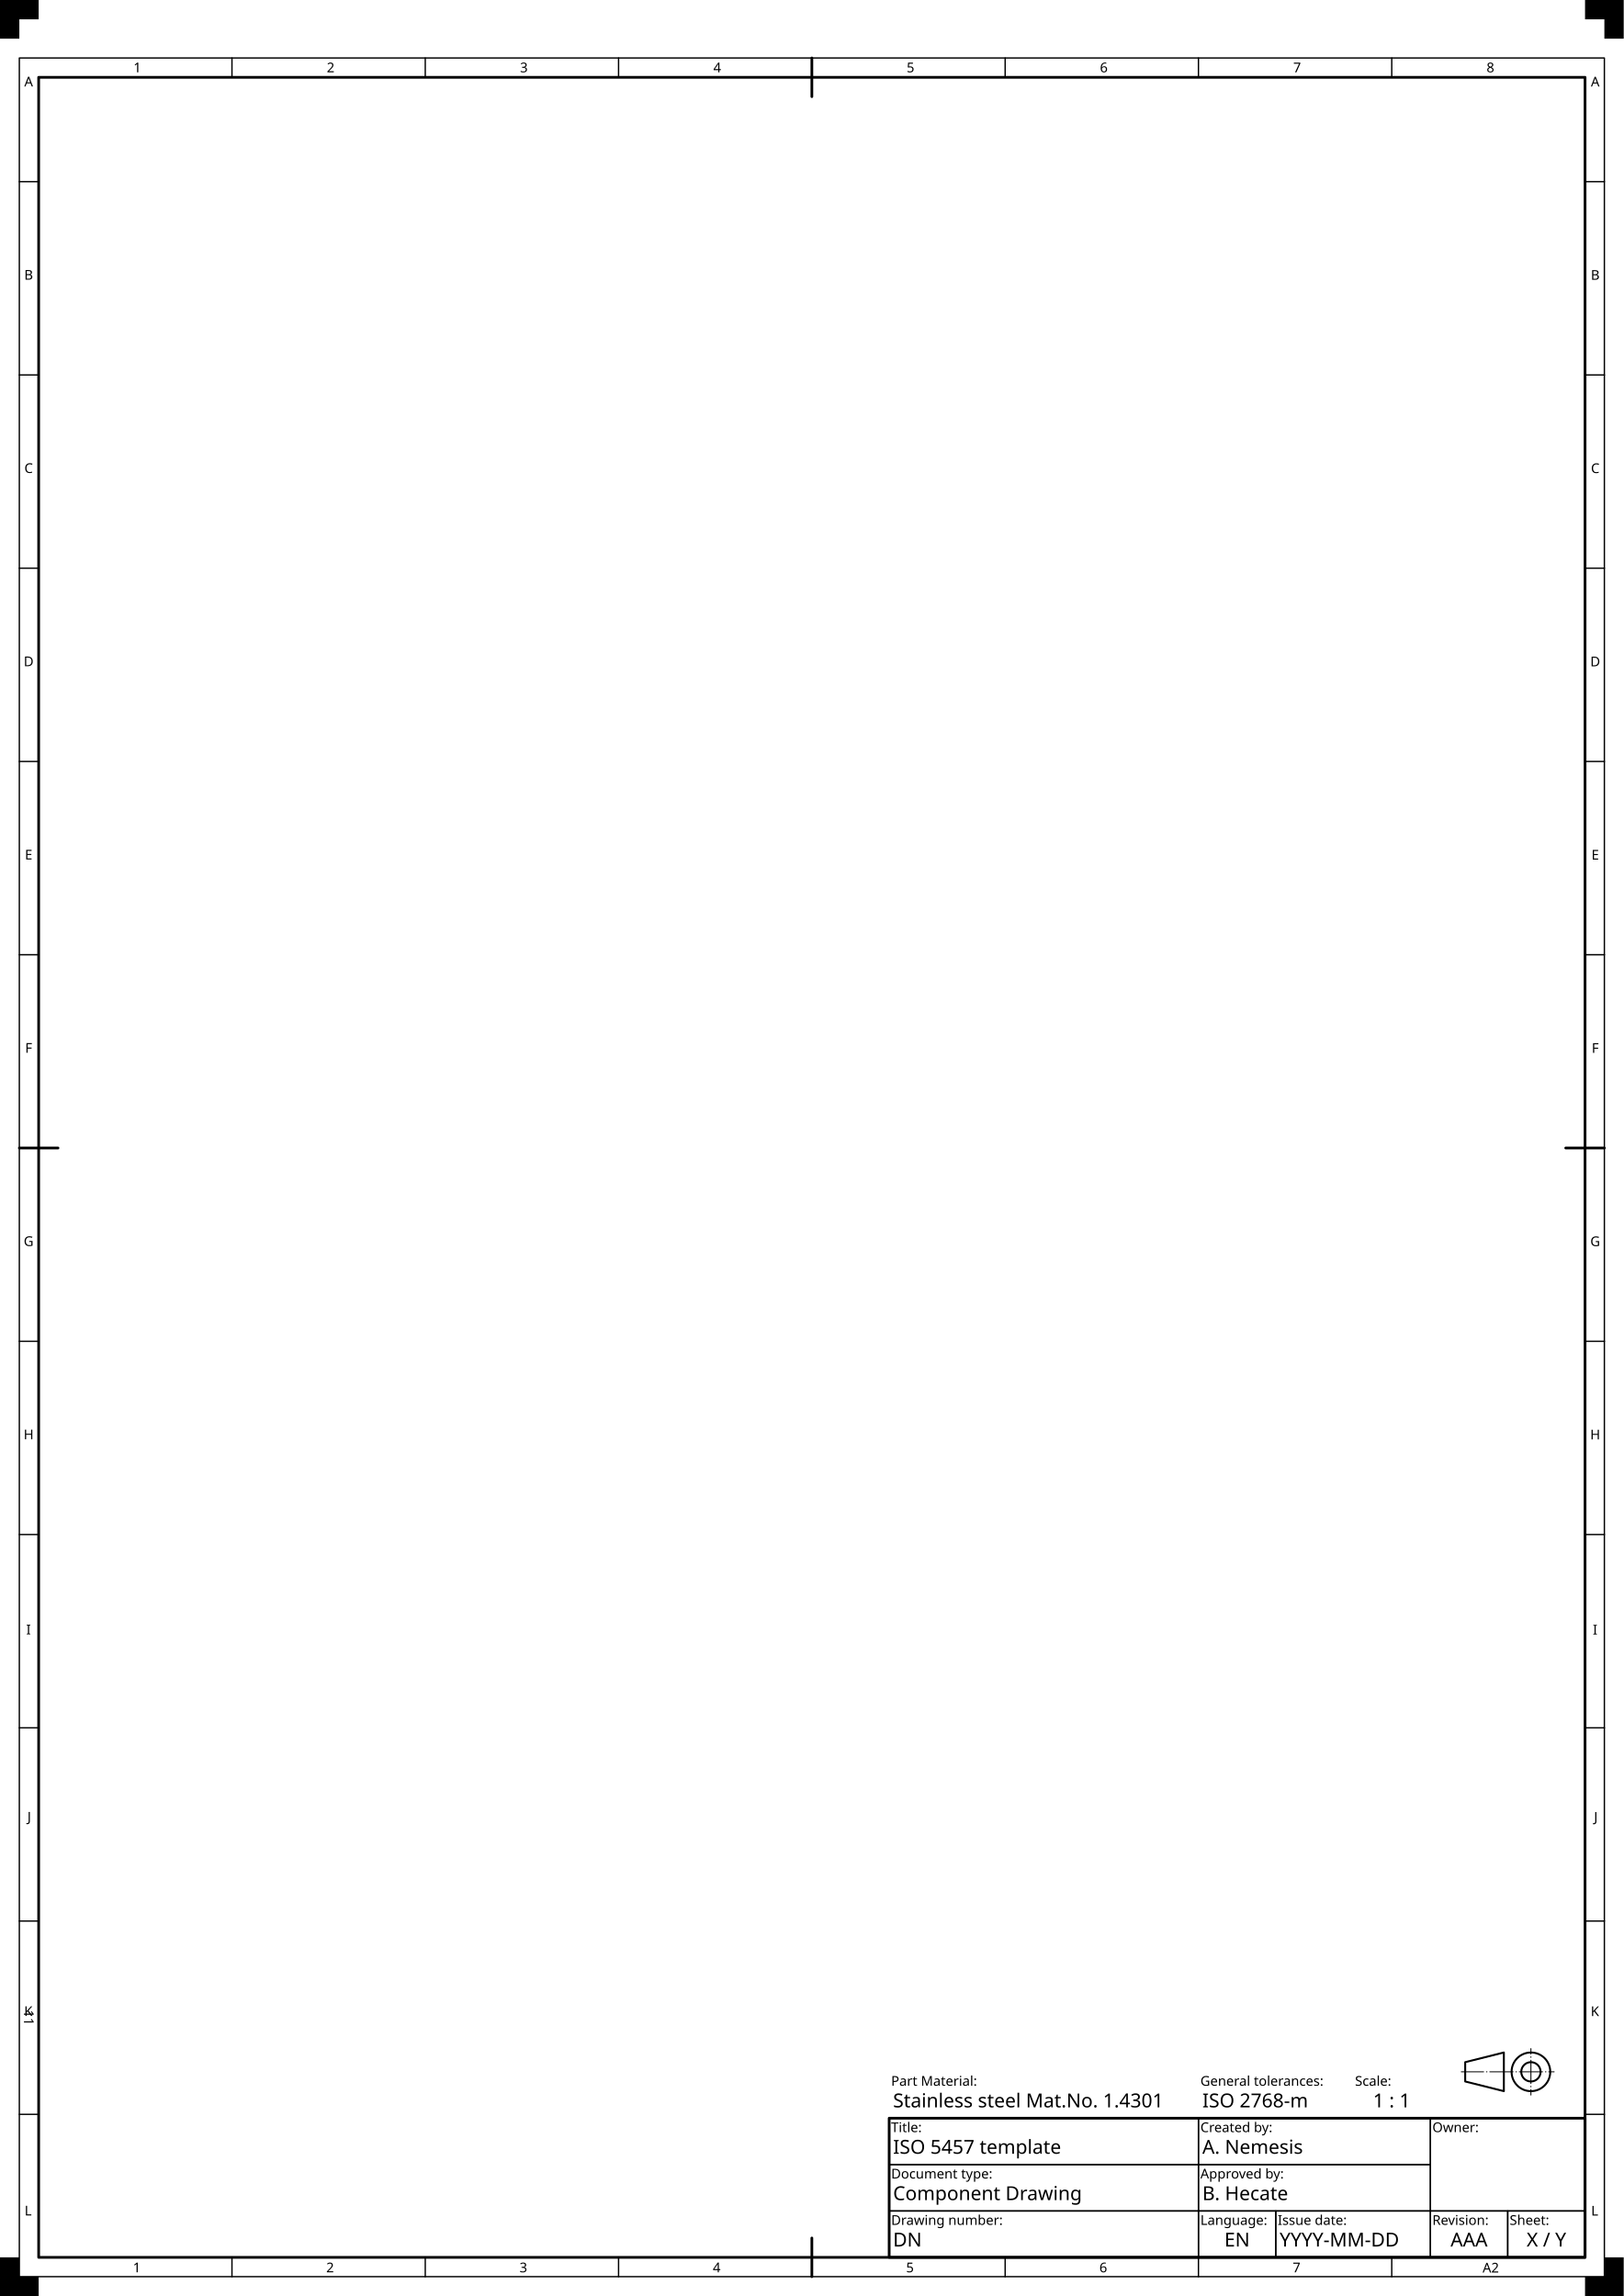
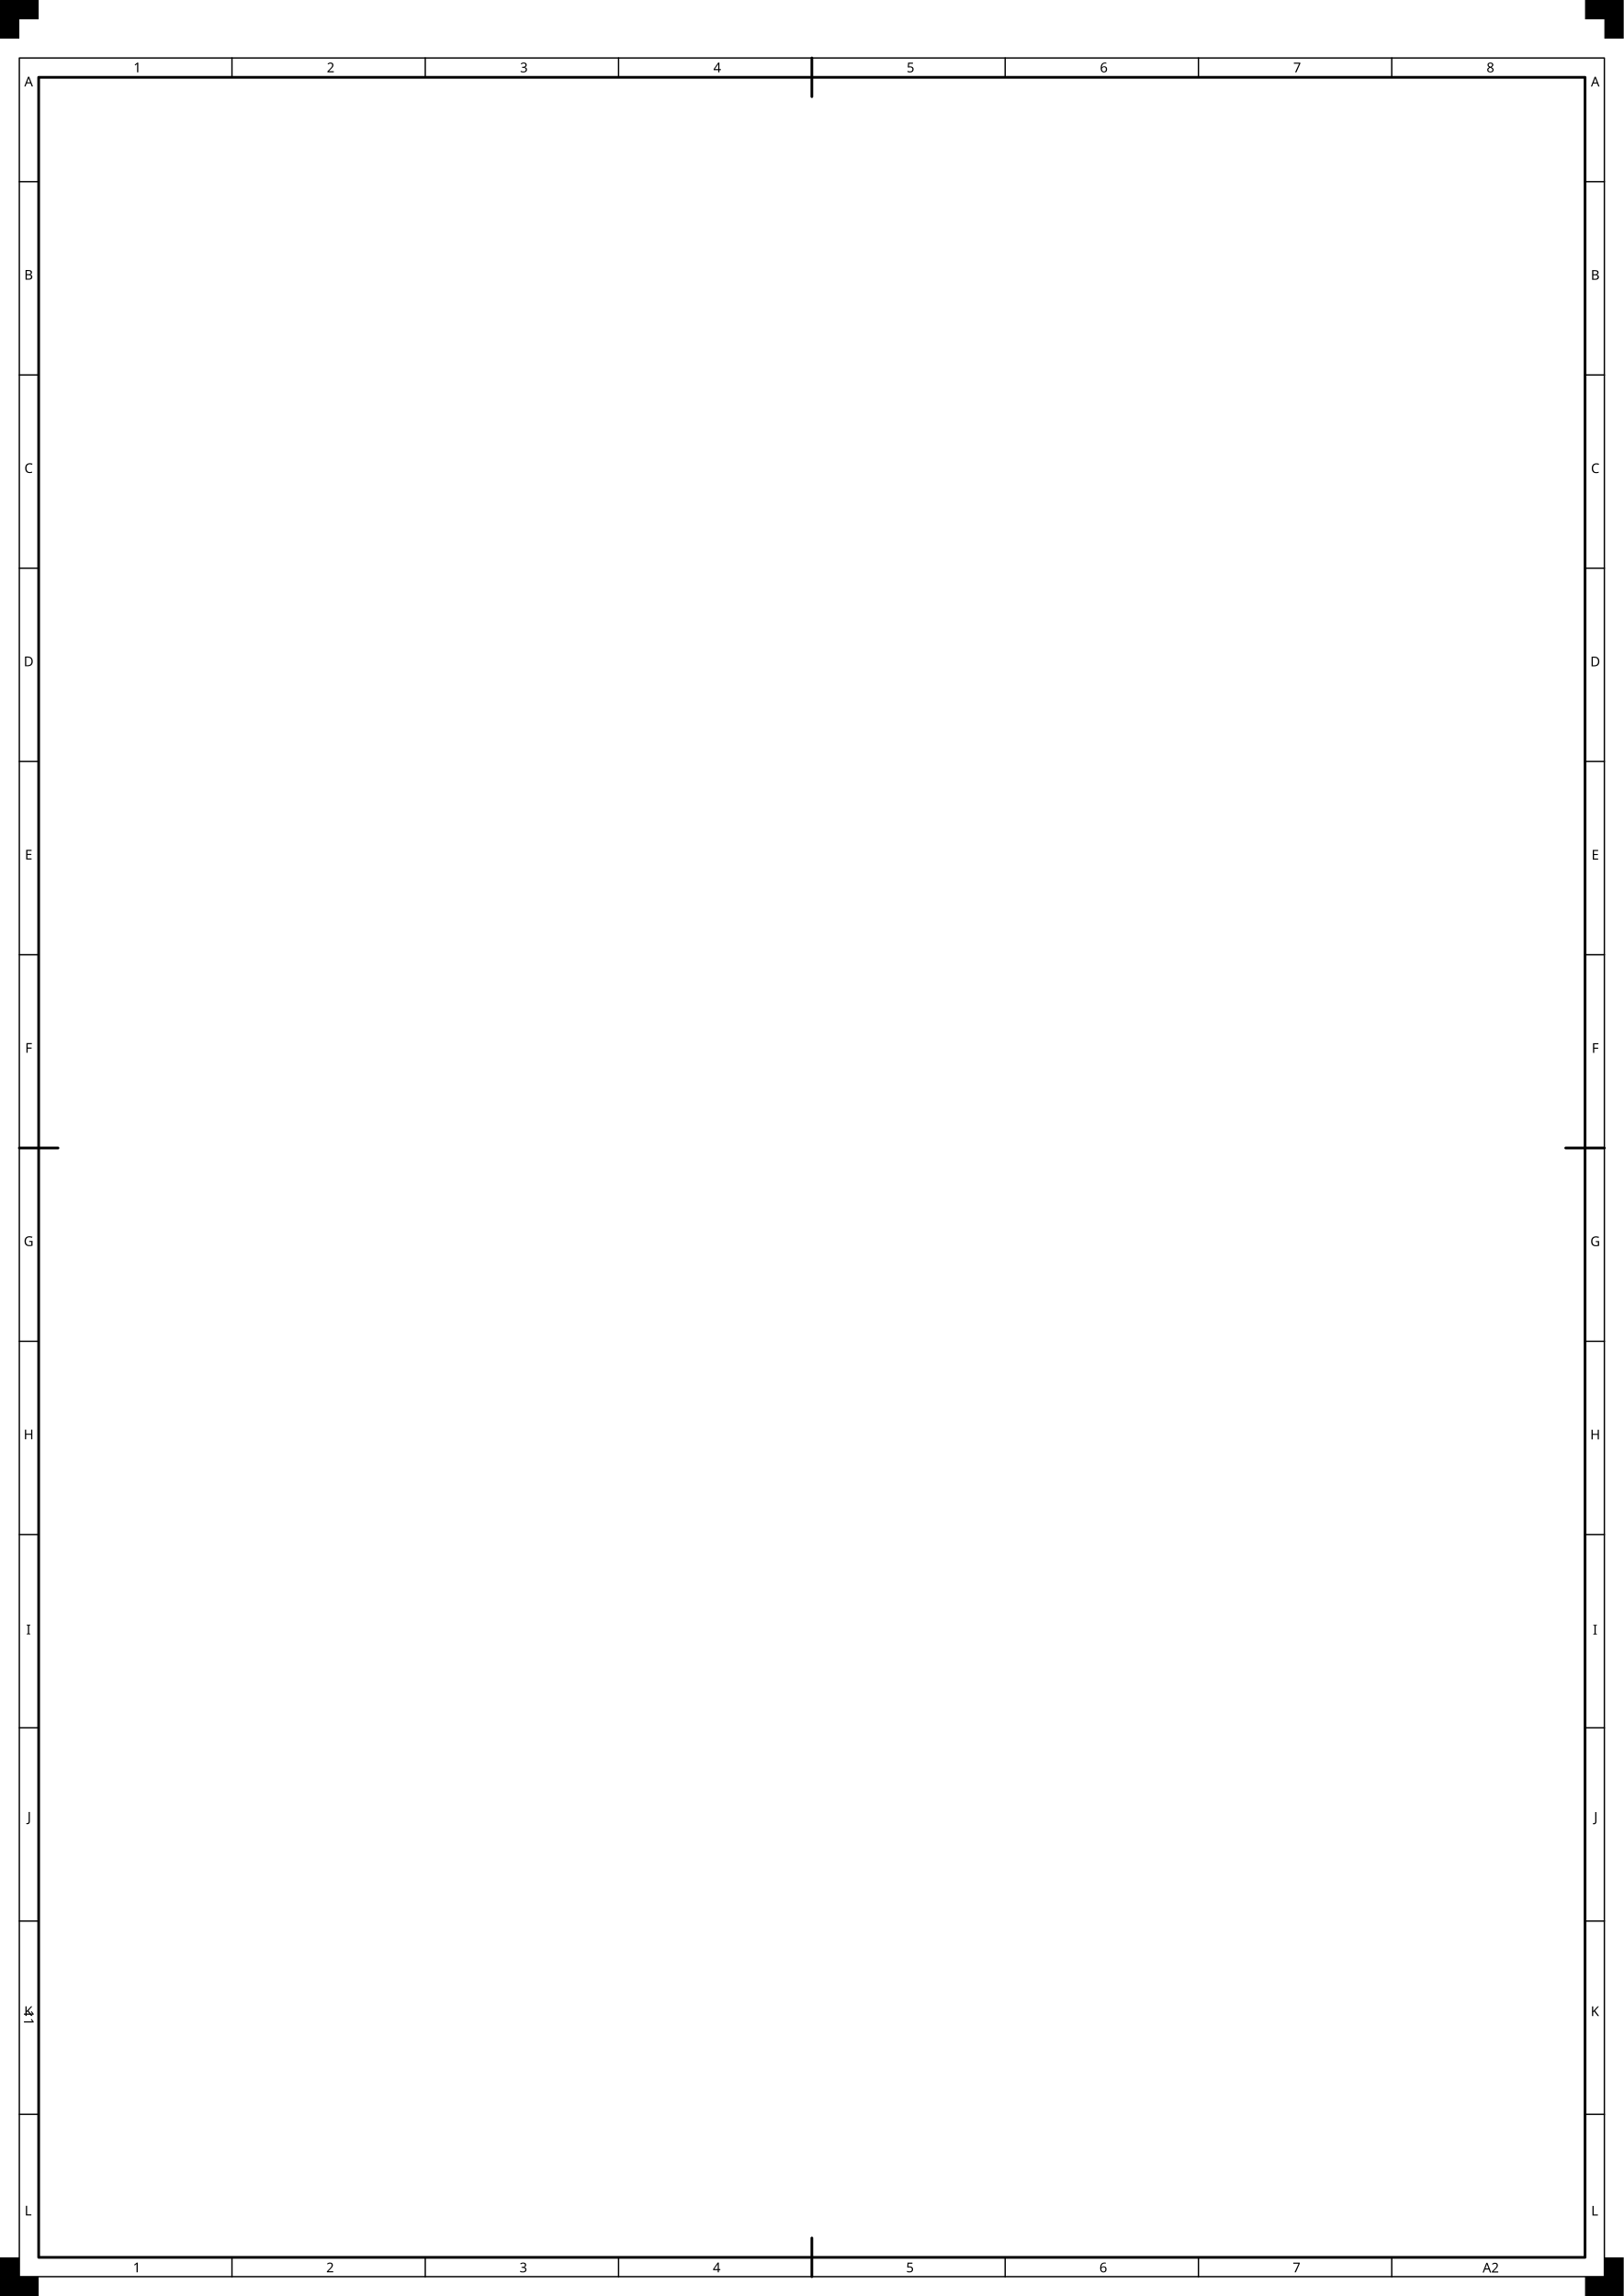
- <svg xmlns="http://www.w3.org/2000/svg" xmlns:ns1="https://www.freecad.org/wiki/index.php?title=Svg_Namespace" width="420mm" height="594mm" viewBox="0 0 420 594" version="1.1" id="svg">
+ <svg xmlns="http://www.w3.org/2000/svg" width="420mm" height="594mm" viewBox="0 0 420 594" version="1.1" id="svg">
  <defs id="defs20" />
  <rect id="drawing_space_frame" x="20.001" y="-410.001" width="564" height="400" style="fill:none;stroke:#000000;stroke-width:0.7;stroke-linecap:round;stroke-linejoin:round" transform="rotate(90)" />
  <g id="centring_marks" style="fill:none;stroke:#000000;stroke-width:0.7;stroke-linecap:round" transform="rotate(90,210.0003,210.001)">
    <path id="top_centering" d="M 297,5 V 15" />
    <path id="right_centering" d="M 589,210 H 579" />
    <path id="bottom_centering" d="M 297,415 V 405" />
    <path id="left_centering" d="M 15,210 H 25" />
  </g>
  <g id="grid_reference_borders" style="fill:none;stroke:#000000;stroke-width:0.35;stroke-linecap:round;stroke-linejoin:round" transform="rotate(90,210.0003,210.001)">
    <rect id="grid_reference_border" x="15" y="5" width="574" height="410" />
    <path id="upper_border_1" d="m 47,5 v 5" />
    <path id="upper_border_2" d="m 97,5 v 5" />
    <path id="upper_border_3" d="m 147,5 v 5" />
    <path id="upper_border_4" d="m 197,5 v 5" />
    <path id="upper_border_5" d="m 247,5 v 5" />
    <path id="upper_border_7" d="m 347,5 v 5" />
    <path id="upper_border_8" d="m 397,5 v 5" />
    <path id="upper_border_9" d="m 447,5 v 5" />
    <path id="upper_border_10" d="m 497,5 v 5" />
    <path id="upper_border_11" d="m 547,5 v 5" />
    <path id="right_border_1" d="m 589,60 h -5" />
    <path id="right_border_2" d="m 589,110 h -5" />
    <path id="right_border_3" d="m 589,160 h -5" />
    <path id="right_border_5" d="m 589,260 h -5" />
    <path id="right_border_6" d="m 589,310 h -5" />
    <path id="right_border_7" d="m 589,360 h -5" />
    <path id="lower_border_1" d="m 47,415 v -5" />
    <path id="lower_border_2" d="m 97,415 v -5" />
    <path id="lower_border_3" d="m 147,415 v -5" />
    <path id="lower_border_4" d="m 197,415 v -5" />
    <path id="lower_border_5" d="m 247,415 v -5" />
    <path id="lower_border_7" d="m 347,415 v -5" />
    <path id="lower_border_8" d="m 397,415 v -5" />
    <path id="lower_border_9" d="m 447,415 v -5" />
    <path id="lower_border_10" d="m 497,415 v -5" />
    <path id="lower_border_11" d="m 547,415 v -5" />
    <path id="left_border_1" d="m 15,60 h 5" />
    <path id="left_border_2" d="m 15,110 h 5" />
    <path id="left_border_3" d="m 15,160 h 5" />
    <path id="left_border_5" d="m 15,260 h 5" />
    <path id="left_border_6" d="m 15,310 h 5" />
    <path id="left_border_7" d="m 15,360 h 5" />
  </g>
  <text id="upper_marker_1" x="35.526" y="18.706" style="font-size:3.5px;font-family:osifont;text-align:center;text-anchor:middle;fill:#000000;stroke:none">1</text>
  <text id="upper_marker_2" x="85.526" y="18.706" style="font-size:3.5px;font-family:osifont;text-align:center;text-anchor:middle;fill:#000000;stroke:none">2</text>
  <text id="upper_marker_3" x="135.526" y="18.706" style="font-size:3.5px;font-family:osifont;text-align:center;text-anchor:middle;fill:#000000;stroke:none">3</text>
  <text id="upper_marker_4" x="185.526" y="18.706" style="font-size:3.5px;font-family:osifont;text-align:center;text-anchor:middle;fill:#000000;stroke:none">4</text>
  <text id="upper_marker_5" x="235.526" y="18.706" style="font-size:3.5px;font-family:osifont;text-align:center;text-anchor:middle;fill:#000000;stroke:none">5</text>
  <text id="upper_marker_6" x="285.526" y="18.706" style="font-size:3.5px;font-family:osifont;text-align:center;text-anchor:middle;fill:#000000;stroke:none">6</text>
  <text id="upper_marker_7" x="335.526" y="18.706" style="font-size:3.5px;font-family:osifont;text-align:center;text-anchor:middle;fill:#000000;stroke:none">7</text>
  <text id="upper_marker_8" x="385.526" y="18.706" style="font-size:3.5px;font-family:osifont;text-align:center;text-anchor:middle;fill:#000000;stroke:none">8</text>
  <text id="upper_marker_1-0" x="35.383" y="587.875" style="font-size:3.5px;font-family:osifont;text-align:center;text-anchor:middle;fill:#000000;stroke:none">1</text>
  <text id="upper_marker_2-9" x="85.383" y="587.875" style="font-size:3.5px;font-family:osifont;text-align:center;text-anchor:middle;fill:#000000;stroke:none">2</text>
  <text id="upper_marker_3-4" x="135.383" y="587.875" style="font-size:3.5px;font-family:osifont;text-align:center;text-anchor:middle;fill:#000000;stroke:none">3</text>
  <text id="upper_marker_4-8" x="185.383" y="587.875" style="font-size:3.5px;font-family:osifont;text-align:center;text-anchor:middle;fill:#000000;stroke:none">4</text>
  <text id="upper_marker_5-8" x="235.383" y="587.875" style="font-size:3.5px;font-family:osifont;text-align:center;text-anchor:middle;fill:#000000;stroke:none">5</text>
  <text id="upper_marker_6-2" x="285.383" y="587.875" style="font-size:3.5px;font-family:osifont;text-align:center;text-anchor:middle;fill:#000000;stroke:none">6</text>
  <text id="upper_marker_7-4" x="335.383" y="587.875" style="font-size:3.5px;font-family:osifont;text-align:center;text-anchor:middle;fill:#000000;stroke:none">7</text>
  <text id="lower_marker_11" x="522.001" y="-6.201" transform="rotate(90)" style="font-size:3.5px;font-family:osifont;text-align:center;text-anchor:middle;fill:#000000;stroke:none">11</text>
  <text id="lower_marker_12" x="385.621" y="587.925" style="font-size:3.5px;font-family:osifont;text-align:center;text-anchor:middle;fill:#000000;stroke:none">A2</text>
  <text id="left_marker_1" x="412.63" y="22.385" style="font-size:3.5px;font-family:osifont;text-align:center;text-anchor:middle;fill:#000000;stroke:none">A</text>
  <text id="left_marker_2" x="412.63" y="72.385" style="font-size:3.5px;font-family:osifont;text-align:center;text-anchor:middle;fill:#000000;stroke:none">B</text>
  <text id="left_marker_3" x="412.63" y="122.385" style="font-size:3.5px;font-family:osifont;text-align:center;text-anchor:middle;fill:#000000;stroke:none">C</text>
  <text id="left_marker_4" x="412.63" y="172.385" style="font-size:3.5px;font-family:osifont;text-align:center;text-anchor:middle;fill:#000000;stroke:none">D</text>
  <text id="left_marker_5" x="412.63" y="222.385" style="font-size:3.5px;font-family:osifont;text-align:center;text-anchor:middle;fill:#000000;stroke:none">E</text>
  <text id="left_marker_6" x="412.63" y="272.385" style="font-size:3.5px;font-family:osifont;text-align:center;text-anchor:middle;fill:#000000;stroke:none">F</text>
  <text id="left_marker_7" x="412.63" y="322.385" style="font-size:3.5px;font-family:osifont;text-align:center;text-anchor:middle;fill:#000000;stroke:none">G</text>
  <text id="left_marker_8" x="412.63" y="372.385" style="font-size:3.5px;font-family:osifont;text-align:center;text-anchor:middle;fill:#000000;stroke:none">H</text>
  <text id="left_marker_8-1" x="412.601" y="422.86" style="font-style:normal;font-variant:normal;font-weight:normal;font-stretch:normal;font-size:3.5px;font-family:osifont;-inkscape-font-specification:'osifont, Normal';font-variant-ligatures:normal;font-variant-caps:normal;font-variant-numeric:normal;font-variant-east-asian:normal;text-align:center;text-anchor:middle;fill:#000000;stroke:none">
    <tspan id="tspan21" x="412.601" y="422.86">I</tspan>
  </text>
  <text id="left_marker_8-1-7" x="412.781" y="471.291" style="font-style:normal;font-variant:normal;font-weight:normal;font-stretch:normal;font-size:3.5px;font-family:osifont;-inkscape-font-specification:'osifont, Normal';font-variant-ligatures:normal;font-variant-caps:normal;font-variant-numeric:normal;font-variant-east-asian:normal;text-align:center;text-anchor:middle;fill:#000000;stroke:none">
    <tspan id="tspan22" x="412.781" y="471.291">J</tspan>
  </text>
  <text id="left_marker_8-1-7-1" x="412.542" y="521.578" style="font-style:normal;font-variant:normal;font-weight:normal;font-stretch:normal;font-size:3.5px;font-family:osifont;-inkscape-font-specification:'osifont, Normal';font-variant-ligatures:normal;font-variant-caps:normal;font-variant-numeric:normal;font-variant-east-asian:normal;text-align:center;text-anchor:middle;fill:#000000;stroke:none">
    <tspan id="tspan24" x="412.542" y="521.578">K</tspan>
  </text>
  <text id="left_marker_8-1-7-2" x="412.492" y="573.19" style="font-style:normal;font-variant:normal;font-weight:normal;font-stretch:normal;font-size:3.5px;font-family:osifont;-inkscape-font-specification:'osifont, Normal';font-variant-ligatures:normal;font-variant-caps:normal;font-variant-numeric:normal;font-variant-east-asian:normal;text-align:center;text-anchor:middle;fill:#000000;stroke:none">
    <tspan id="tspan23" x="412.492" y="573.19">L</tspan>
  </text>
  <text id="left_marker_1-6" x="7.408" y="22.36" style="font-size:3.5px;font-family:osifont;text-align:center;text-anchor:middle;fill:#000000;stroke:none">A</text>
  <text id="left_marker_2-1" x="7.408" y="72.36" style="font-size:3.5px;font-family:osifont;text-align:center;text-anchor:middle;fill:#000000;stroke:none">B</text>
  <text id="left_marker_3-4" x="7.408" y="122.36" style="font-size:3.5px;font-family:osifont;text-align:center;text-anchor:middle;fill:#000000;stroke:none">C</text>
  <text id="left_marker_4-2" x="7.408" y="172.36" style="font-size:3.5px;font-family:osifont;text-align:center;text-anchor:middle;fill:#000000;stroke:none">D</text>
  <text id="left_marker_5-3" x="7.408" y="222.36" style="font-size:3.5px;font-family:osifont;text-align:center;text-anchor:middle;fill:#000000;stroke:none">E</text>
  <text id="left_marker_6-2" x="7.408" y="272.36" style="font-size:3.5px;font-family:osifont;text-align:center;text-anchor:middle;fill:#000000;stroke:none">F</text>
  <text id="left_marker_7-2" x="7.408" y="322.36" style="font-size:3.5px;font-family:osifont;text-align:center;text-anchor:middle;fill:#000000;stroke:none">G</text>
  <text id="left_marker_8-16" x="7.408" y="372.36" style="font-size:3.5px;font-family:osifont;text-align:center;text-anchor:middle;fill:#000000;stroke:none">H</text>
  <text id="left_marker_8-1-8" x="7.38" y="422.834" style="font-style:normal;font-variant:normal;font-weight:normal;font-stretch:normal;font-size:3.5px;font-family:osifont;-inkscape-font-specification:'osifont, Normal';font-variant-ligatures:normal;font-variant-caps:normal;font-variant-numeric:normal;font-variant-east-asian:normal;text-align:center;text-anchor:middle;fill:#000000;stroke:none">
    <tspan id="tspan21-5" x="7.38" y="422.834">I</tspan>
  </text>
  <text id="left_marker_8-1-7-7" x="7.559" y="471.265" style="font-style:normal;font-variant:normal;font-weight:normal;font-stretch:normal;font-size:3.5px;font-family:osifont;-inkscape-font-specification:'osifont, Normal';font-variant-ligatures:normal;font-variant-caps:normal;font-variant-numeric:normal;font-variant-east-asian:normal;text-align:center;text-anchor:middle;fill:#000000;stroke:none">
    <tspan id="tspan22-6" x="7.559" y="471.265">J</tspan>
  </text>
  <text id="left_marker_8-1-7-1-1" x="7.32" y="521.553" style="font-style:normal;font-variant:normal;font-weight:normal;font-stretch:normal;font-size:3.5px;font-family:osifont;-inkscape-font-specification:'osifont, Normal';font-variant-ligatures:normal;font-variant-caps:normal;font-variant-numeric:normal;font-variant-east-asian:normal;text-align:center;text-anchor:middle;fill:#000000;stroke:none">
    <tspan id="tspan24-8" x="7.32" y="521.553">K</tspan>
  </text>
  <text id="left_marker_8-1-7-2-9" x="7.271" y="573.164" style="font-style:normal;font-variant:normal;font-weight:normal;font-stretch:normal;font-size:3.5px;font-family:osifont;-inkscape-font-specification:'osifont, Normal';font-variant-ligatures:normal;font-variant-caps:normal;font-variant-numeric:normal;font-variant-east-asian:normal;text-align:center;text-anchor:middle;fill:#000000;stroke:none">
    <tspan id="tspan23-2" x="7.271" y="573.164">L</tspan>
  </text>
  <text id="left_marker_8-5" x="412.252" y="420.938" style="font-size:3.5px;font-family:osifont;text-align:center;text-anchor:middle;fill:#000000;stroke:none" />
  <g id="trimming_marks" style="fill:#000000;stroke:none" transform="rotate(90,210.0003,210.001)">
    <path id="top_left_trimming" d="M 0,0 H 10 V 5 H 5 v 5 H 0 Z" />
    <path id="top_right_trimming" d="m 594,0 h -10 v 5 h 5 v 5 h 5 z" />
    <path id="bottom_right_trimming" d="m 594,420 h -10 v -5 h 5 v -5 h 5 z" />
    <path id="bottom_left_trimming" d="m 0,420 h 10 v -5 H 5 v -5 H 0 Z" />
  </g>
-   <g id="g1" transform="translate(-12.70827,13.14648)">
-     <g id="title_block_borders" style="fill:none;stroke:#000000;stroke-width:0.35;stroke-linecap:round;stroke-linejoin:round" transform="translate(12.70833,283.8562)">
-       <rect id="title_block_frame" x="230" y="251" width="180" height="36" style="stroke-width:0.7" />
-       <rect id="legal_owner_border" x="370" y="251" width="40" height="24" />
-       <rect id="identification_number_border" x="230" y="275" width="80" height="12" />
-       <rect id="revision_index_border" x="370" y="275" width="20" height="12" />
-       <rect id="date_of_issue_border" x="330" y="275" width="40" height="12" />
-       <rect id="sheet_number_border" x="390" y="275" width="20" height="12" />
-       <rect id="language_code_border" x="310" y="275" width="20" height="12" />
-       <rect id="title_border" x="230" y="251" width="80" height="12" />
-       <rect id="approval_person_border" x="310" y="263" width="60" height="12" />
-       <rect id="creator_border" x="310" y="251" width="60" height="12" />
-       <rect id="document_type_border" x="230" y="263" width="80" height="12" />
-     </g>
-     <g id="title_block_labels" style="font-size:3.5px;font-family:osifont;text-anchor:start;fill:#000000;stroke:none" transform="translate(12.70833,283.8562)">
-       <text id="legal_owner label" x="370.5" y="254.6">Owner:</text>
-       <text id="identification_number_label" x="230.5" y="278.6">Drawing number:</text>
-       <text id="revision_index_label" x="370.5" y="278.6">Revision:</text>
-       <text id="date_of_issue_label" x="330.5" y="278.6">Issue date:</text>
-       <text id="sheet_number_label" x="390.5" y="278.6">Sheet:</text>
-       <text id="language_code_label" x="310.5" y="278.6">Language:</text>
-       <text id="title_label" x="230.5" y="254.6">Title:</text>
-       <text id="approval_person_label" x="310.5" y="266.6">Approved by:</text>
-       <text id="creator_label" x="310.5" y="254.6">Created by:</text>
-       <text id="document_type_label" x="230.5" y="266.6">Document type:</text>
-       <text id="sheet_scale_label" x="350.5" y="242.6">Scale:</text>
-       <text id="general_tolerances_label" x="310.5" y="242.6">General tolerances:</text>
-       <text id="part_material_label" x="230.5" y="242.6">Part Material:</text>
-     </g>
-     <g id="title_block_data_fields" style="font-size:5px;font-family:osifont;text-anchor:start;fill:#000000;stroke:none" transform="translate(12.70833,283.8562)">
-       <text id="legal_owner_1_data_field" x="390" y="260.1" ns1:editable="legal_owner_1" ns1:autofill="organization" style="font-size:3.5px;text-align:center;text-anchor:middle">
-         <tspan id="tspan1" />
-       </text>
-       <text id="legal_owner_2_data_field" x="390" y="264.1" ns1:editable="legal_owner_2" style="font-size:3.5px;text-align:center;text-anchor:middle">
-         <tspan id="tspan2" />
-       </text>
-       <text id="legal_owner_3_data_field" x="390" y="268.1" ns1:editable="legal_owner_3" style="font-size:3.5px;text-align:center;text-anchor:middle">
-         <tspan id="tspan3" />
-       </text>
-       <text id="legal_owner_4_data_field" x="390" y="272.1" ns1:editable="legal_owner_4" style="font-size:3.5px;text-align:center;text-anchor:middle">
-         <tspan id="tspan4" />
-       </text>
-       <text id="identification_number_data_field" x="231" y="284.2" ns1:editable="drawing_number">
-         <tspan id="tspan5">DN</tspan>
-       </text>
-       <text id="revision_index_data_field" x="380" y="284.2" ns1:editable="revision_index" style="text-align:center;text-anchor:middle">
-         <tspan id="tspan6">AAA</tspan>
-       </text>
-       <text id="date_of_issue_data_field" x="331" y="284.2" ns1:editable="date_of_issue" ns1:autofill="date">
-         <tspan id="tspan7">YYYY-MM-DD</tspan>
-       </text>
-       <text id="sheet_number_data_field" x="400" y="284.2" ns1:editable="sheet_number" ns1:autofill="sheet" style="text-align:center;text-anchor:middle">
-         <tspan id="tspan8">X / Y</tspan>
-       </text>
-       <text id="language_code_data_field" x="320" y="284.2" ns1:editable="language_code" style="text-align:center;text-anchor:middle">
-         <tspan id="tspan9">EN</tspan>
-       </text>
-       <text id="title_data_field" x="231" y="260.2" ns1:editable="title" ns1:autofill="title">
-         <tspan id="tspan10">ISO 5457 template</tspan>
-       </text>
-       <text id="approval_person_data_field" x="311" y="272.2" ns1:editable="approval_person">
-         <tspan id="tspan11">B. Hecate</tspan>
-       </text>
-       <text id="creator_data_field" x="311" y="260.2" ns1:editable="creator" ns1:autofill="author">
-         <tspan id="tspan12">A. Nemesis</tspan>
-       </text>
-       <text id="document_type_data_field" x="231" y="272.2" ns1:editable="document_type">
-         <tspan id="tspan13">Component Drawing</tspan>
-       </text>
-       <text id="sheet_scale_data_field" x="360" y="248.2" ns1:editable="scale" ns1:autofill="scale" style="text-align:center;text-anchor:middle">
-         <tspan id="tspan14">1 : 1</tspan>
-       </text>
-       <text id="general_tolerances_data_field" x="311" y="248.2" ns1:editable="general_tolerances">
-         <tspan id="tspan15">ISO 2768-m</tspan>
-       </text>
-       <text id="part_material_data_field" x="231" y="248.2" ns1:editable="part_material">
-         <tspan id="tspan16">Stainless steel Mat.No. 1.4301</tspan>
-       </text>
-     </g>
-     <g id="extras_outlines" style="fill:none;stroke:#000000;stroke-width:0.5;stroke-linecap:round;stroke-linejoin:round" transform="translate(12.70833,283.8562)">
-       <path id="first_angle_trapezoid" d="m 389,234 -10,2.5 v 5 l 10,2.5 z" />
-       <circle id="first_angle_inner circle" cx="396" cy="239" r="2.5" />
-       <circle id="first_angle_outer circle" cx="396" cy="239" r="5" />
-     </g>
-     <g id="extras_centre_lines" style="fill:none;stroke:#000000;stroke-width:0.25;stroke-linecap:round;stroke-linejoin:round;stroke-dasharray:6, 0.75, 0.125, 0.75" transform="translate(12.70833,283.8562)">
-       <path id="first_angle_horizontal" d="m 378,239 h 24" style="stroke-dashoffset:0.25" />
-       <path id="first_angle_vertical" d="M 396,245 V 233" style="stroke-dashoffset:4.625" />
-     </g>
-   </g>
</svg>
